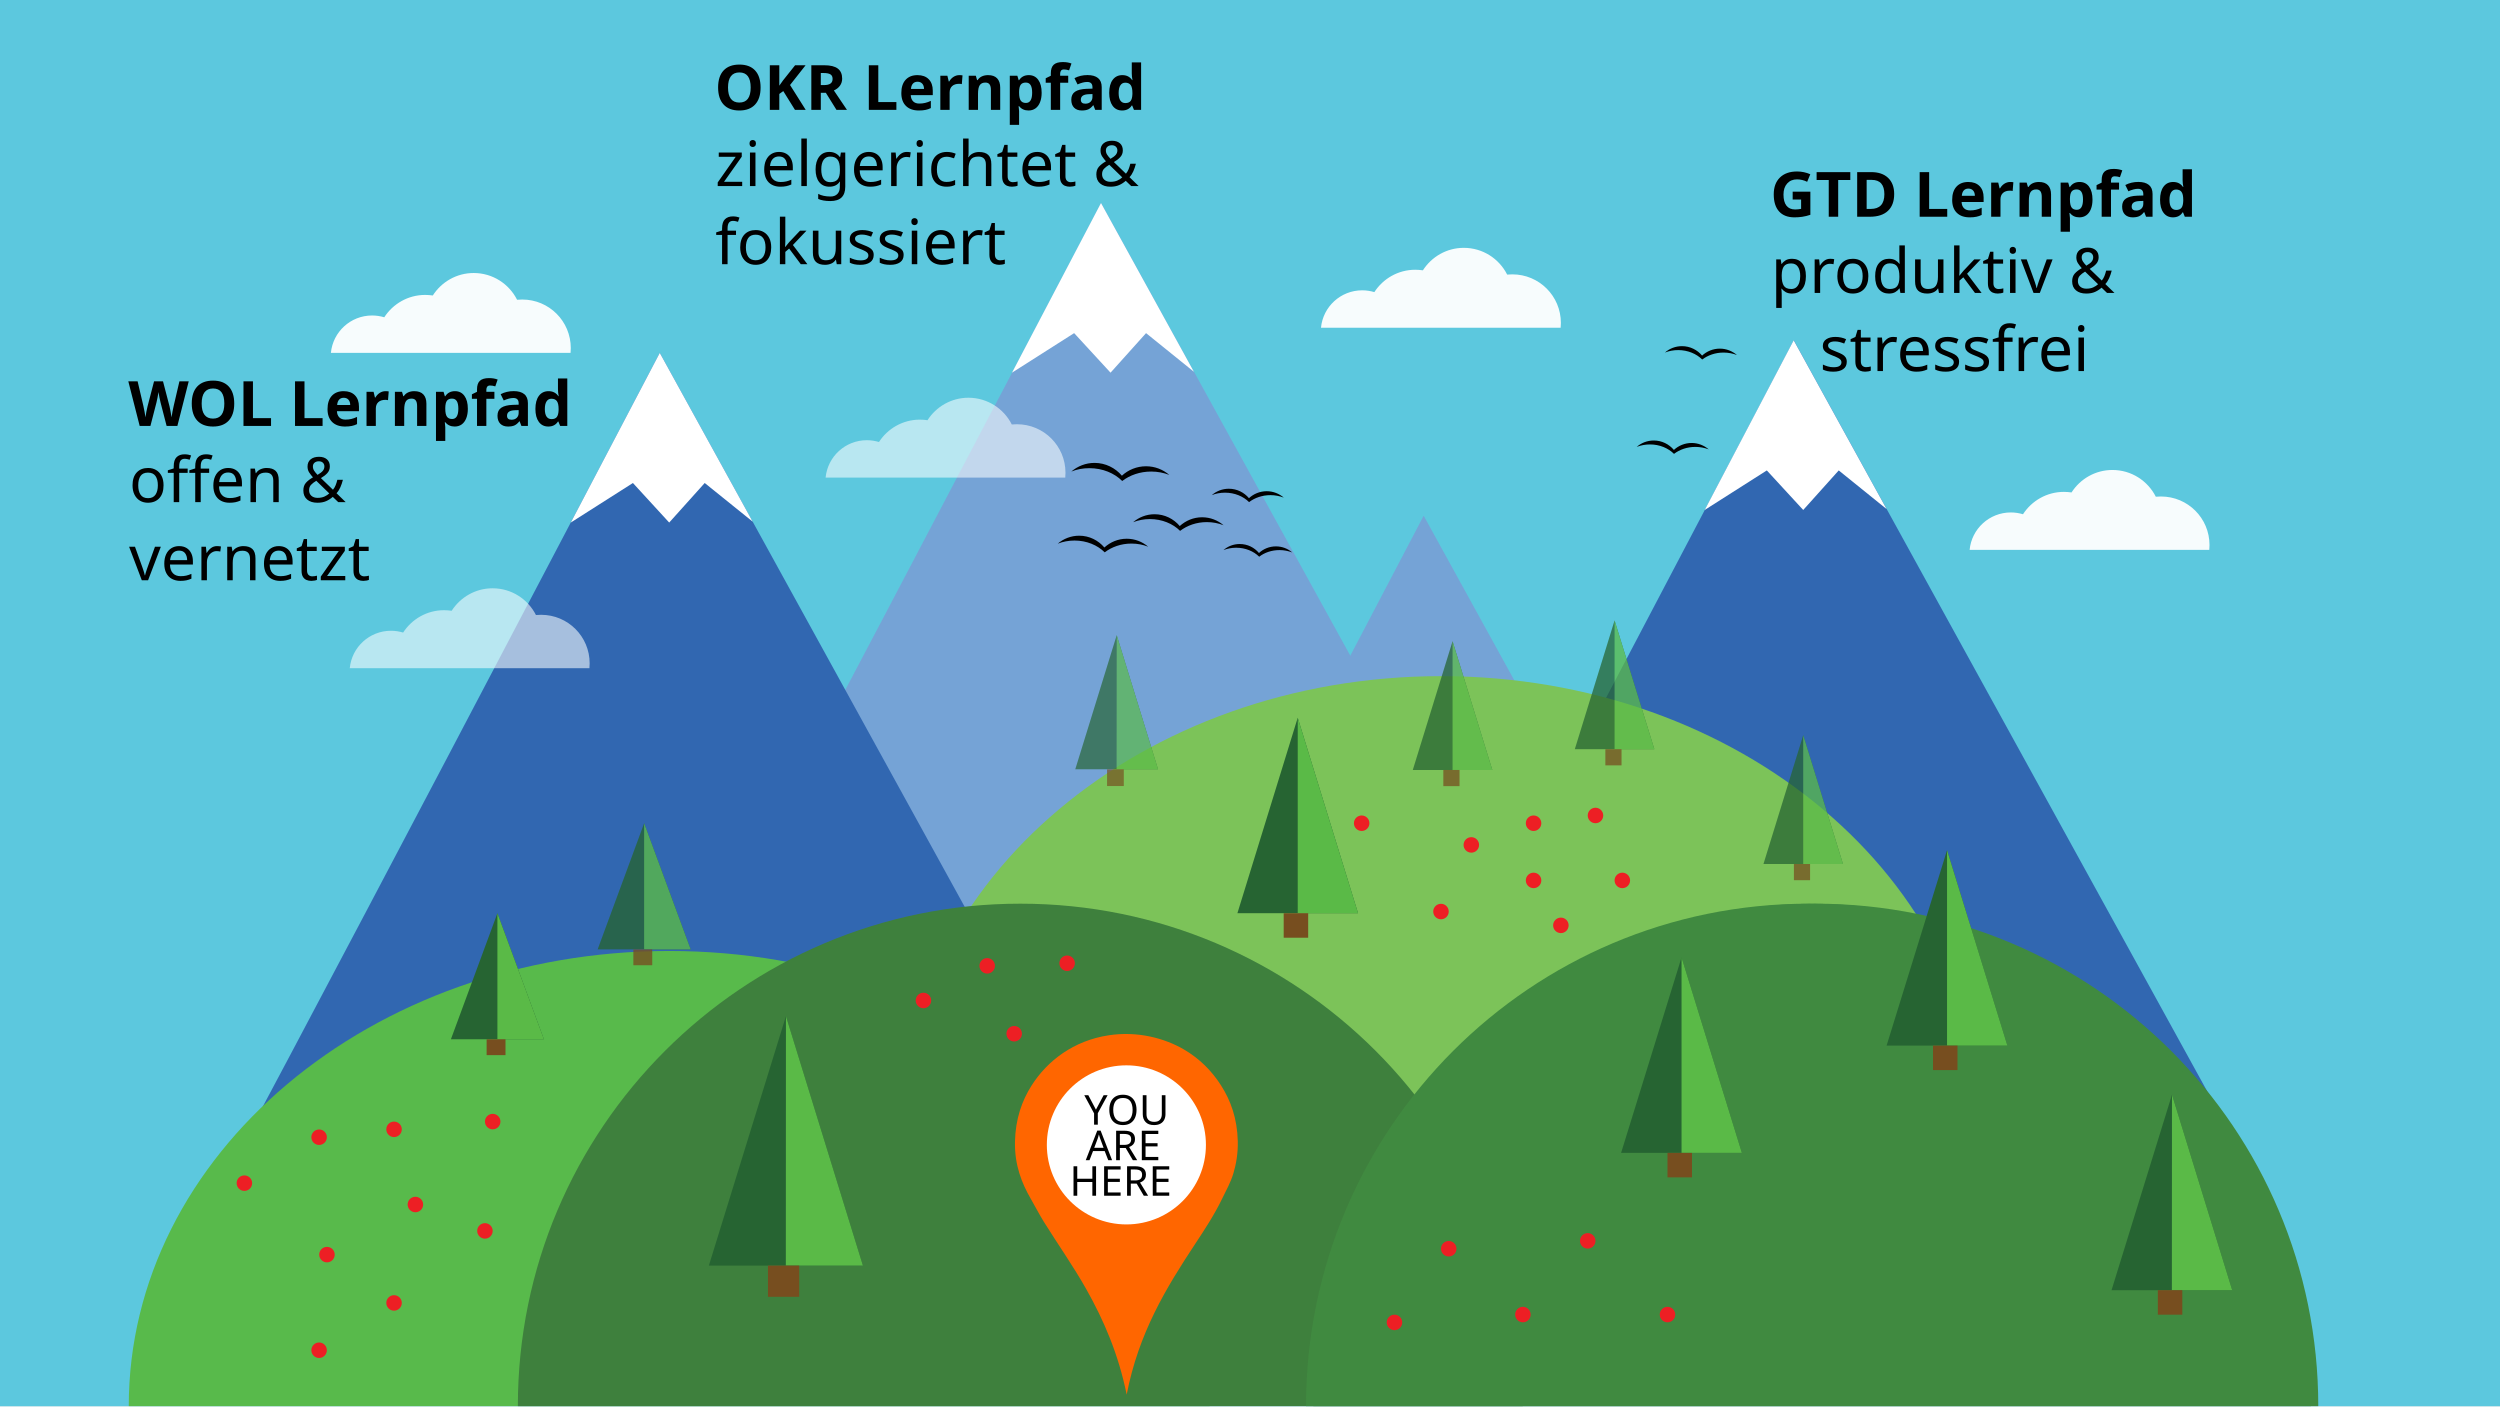
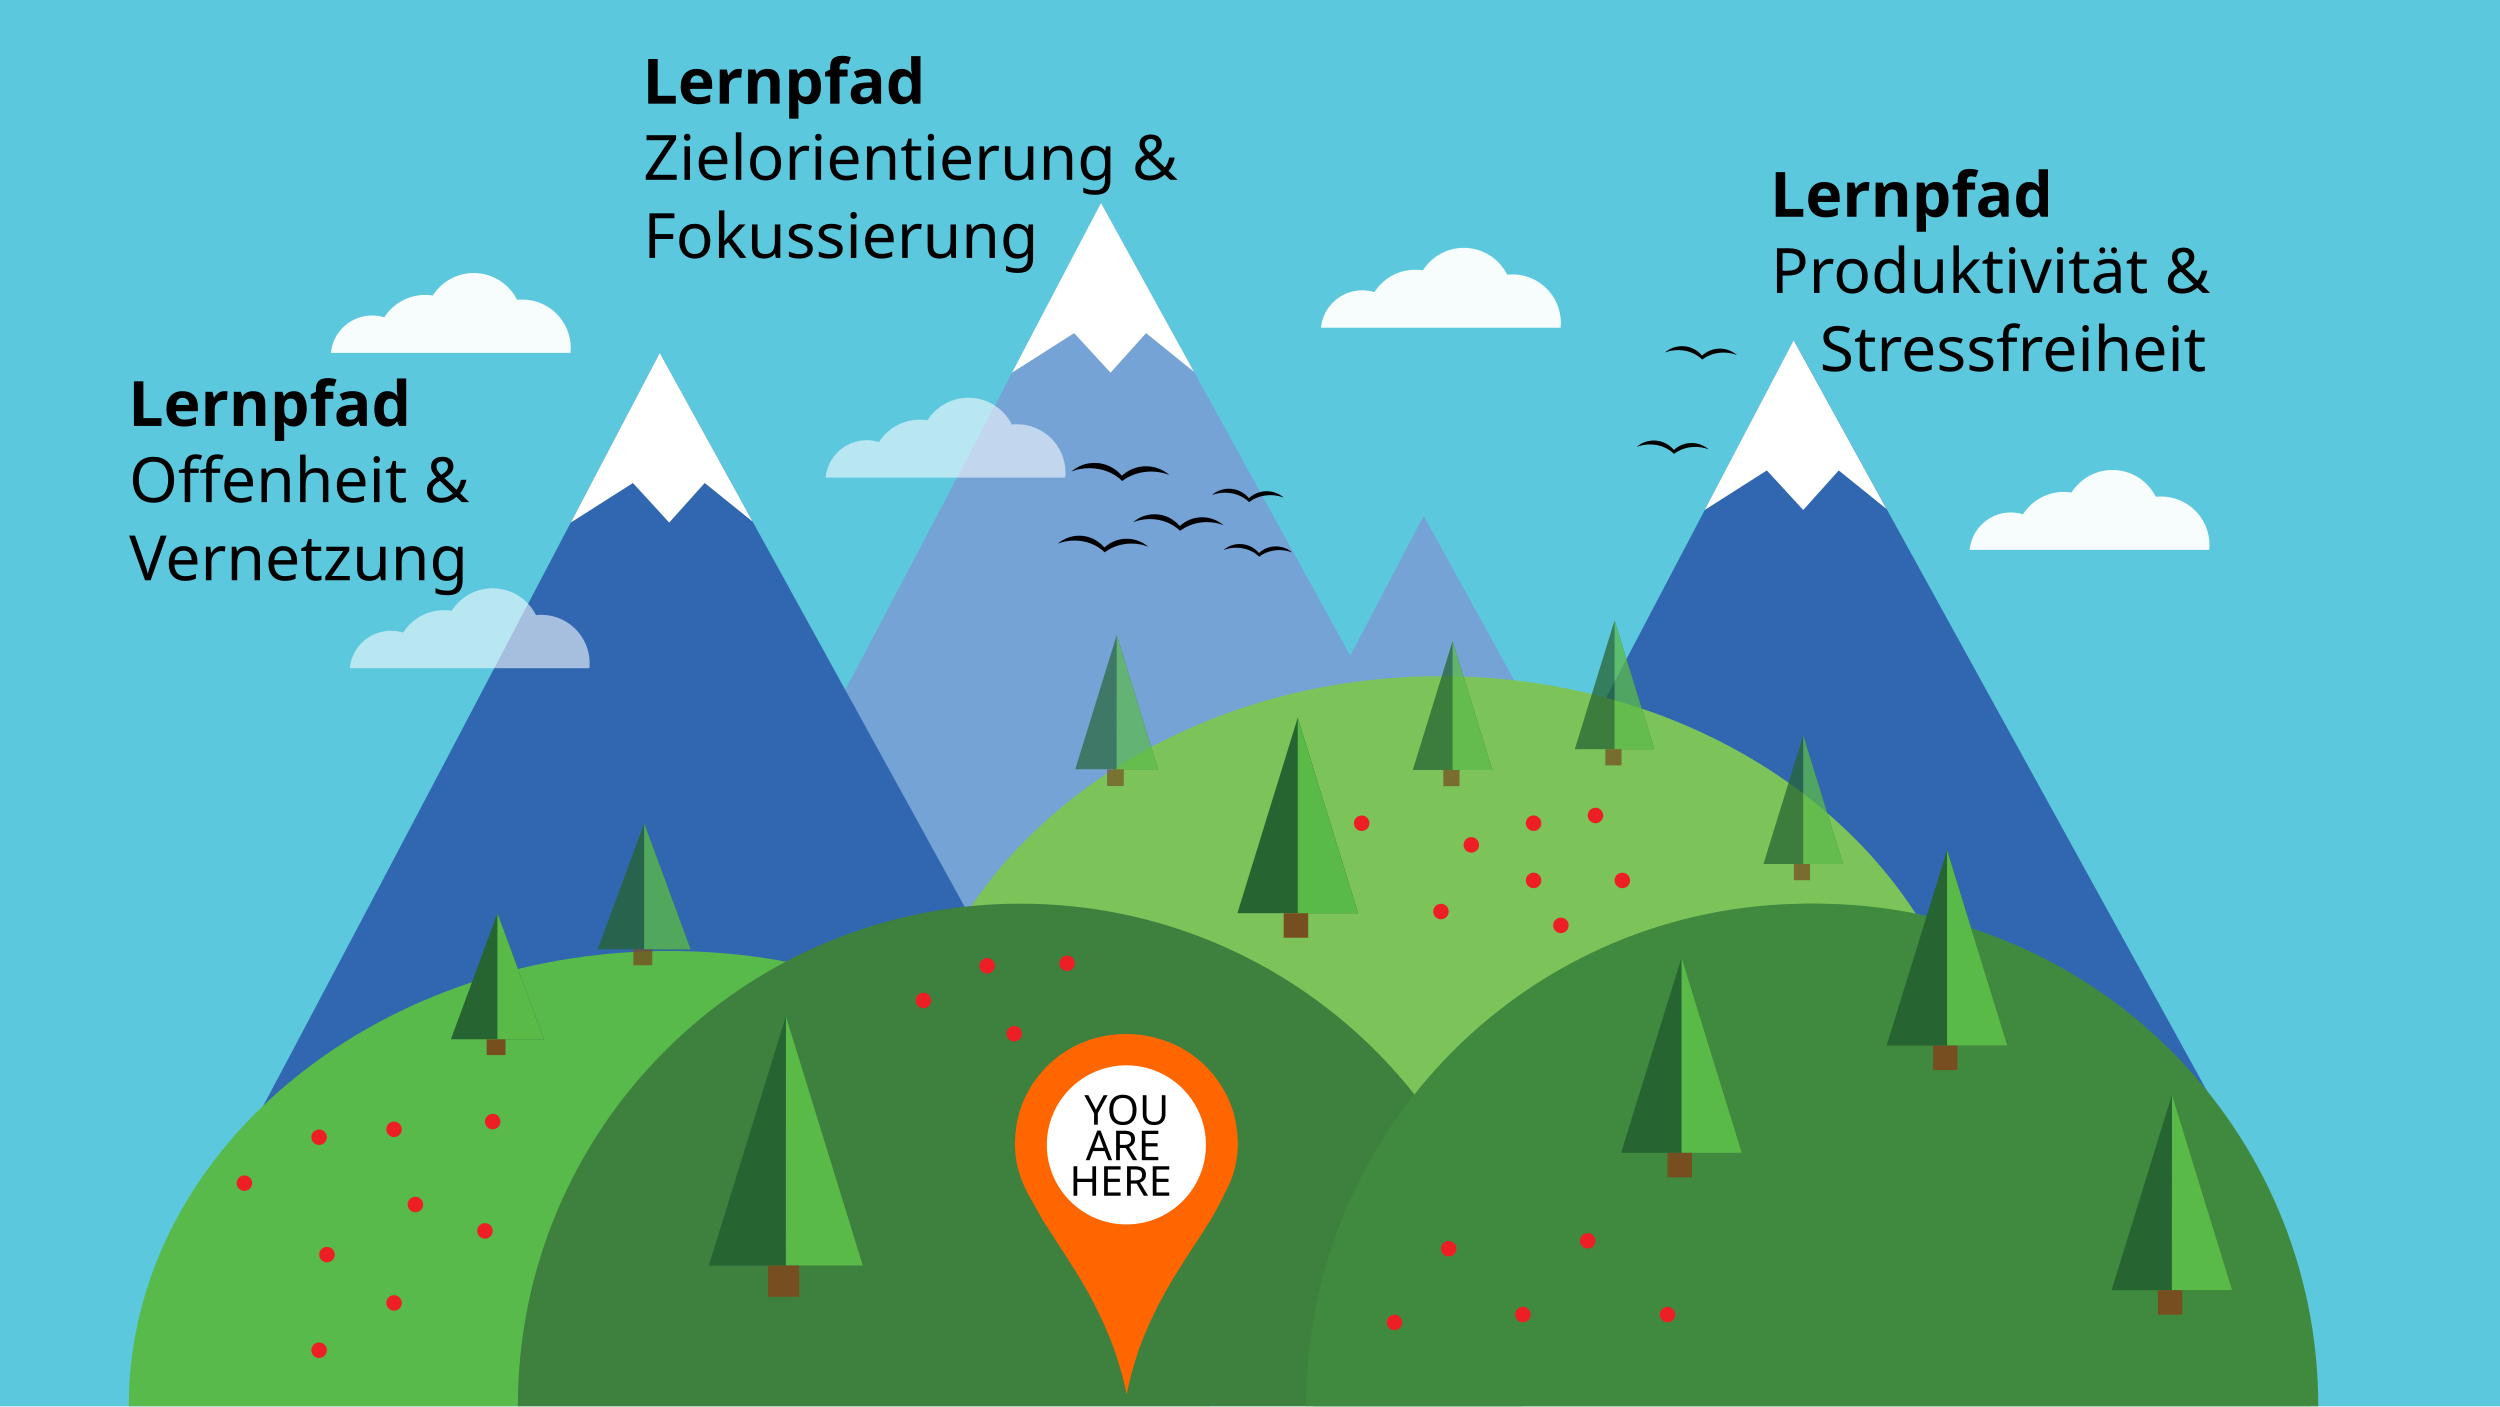
<svg xmlns="http://www.w3.org/2000/svg" enable-background="new 0 0 1920 1080" version="1.1" viewBox="0 0 1600 900" xml:space="preserve" id="svg182" width="1600" height="900">
  <defs id="defs186" />
  <style type="text/css" id="style2">
	.st0{fill:#5CC8DE;}
	.st1{fill:#75A3D6;}
	.st2{fill:#FFFFFF;}
	.st3{fill:#3167B1;}
	.st4{fill:#58BA4B;}
	.st5{fill:#7CC359;}
	.st6{fill:#3E803D;}
	.st7{fill:#408A40;}
	.st8{fill:#F7FCFD;}
	.st9{opacity:0.59;fill:#F7FCFD;}
	.st10{fill:#266432;}
	.st11{fill:#5ABA47;}
	.st12{fill:#774E1F;}
	.st13{opacity:0.79;}
	.st14{opacity:0.68;}
	.st15{opacity:0.74;}
	.st16{fill:#ED1F24;}
</style>
  <rect class="st0" x="-1.1368684e-13" y="0" width="1600" height="900" id="rect4" style="fill:#5cc8de;stroke-width:0.761" />
  <path class="st1" d="M 412.253,683.123 C 436.486,641.991 704.706,129.929 704.706,129.929 L 1009.24,683.123 Z" id="path6" style="fill:#75a3d6;stroke-width:0.719" />
  <path class="st1" d="M 618.775,883.245 C 643.008,842.185 911.156,330.051 911.156,330.051 L 1215.69,883.245 Z" id="path8" style="fill:#75a3d6;stroke-width:0.719" />
  <polygon class="st2" points="840.9,170.5 873.3,205.7 904.9,170.5 947.5,204.9 864.8,54.7 785.6,205.7 " id="polygon10" style="fill:#ffffff" transform="matrix(0.7190877,0,0,0.7190877,82.76699,90.59495)" />
  <path class="st3" d="M 129.795,779.049 C 154.029,737.918 422.248,225.855 422.248,225.855 L 726.782,779.049 Z" id="path12" style="fill:#3167b1;stroke-width:0.719" />
  <polygon class="st2" points="448.2,303.9 480.5,339.1 512.1,303.9 554.8,338.3 472.1,188.1 392.9,339.1 " id="polygon14" style="fill:#ffffff" transform="matrix(0.7190877,0,0,0.7190877,82.76699,90.59495)" />
  <path class="st3" d="M 855.571,770.996 C 879.804,729.864 1148.024,217.802 1148.024,217.802 l 304.534,553.194 z" id="path16" style="fill:#3167b1;stroke-width:0.719" />
  <polygon class="st2" points="1457.4,292.7 1489.8,327.9 1521.4,292.7 1564,327.1 1481.3,176.9 1402.1,327.9 " id="polygon18" style="fill:#ffffff" transform="matrix(0.7190877,0,0,0.7190877,82.76699,90.59495)" />
  <path class="st4" d="m 82.407,899.928 c 0,-160.86 154.82,-291.302 345.881,-291.302 191.062,0 345.881,130.442 345.881,291.302" id="path20" style="fill:#58ba4b;stroke-width:0.719" />
  <path class="st5" d="m 576.349,724.039 c 0,-160.86 154.82,-291.302 345.881,-291.302 191.062,0 345.881,130.443 345.881,291.302" id="path22" style="fill:#7cc359;stroke-width:0.719" />
  <path class="st6" d="m 331.428,899.928 c 0,-177.615 143.961,-321.576 321.576,-321.576 177.615,0 321.576,143.961 321.576,321.576" id="path24" style="fill:#3e803d;stroke-width:0.719" />
  <path class="st7" d="m 840.542,899.928 c 0,-177.615 143.961,-321.576 321.576,-321.576 177.615,0 321.576,143.961 321.576,321.576" id="path26" style="fill:#408a40;stroke-width:0.719" />
  <path class="st7" d="m 835.868,899.928 c 0,-177.615 143.961,-321.576 321.576,-321.576 177.615,0 321.576,143.961 321.576,321.576" id="path28" style="fill:#408a40;stroke-width:0.719" />
  <path class="st8" d="m 365.153,225.855 c 0.072,-1.007 0.144,-2.085 0.144,-3.092 0,-17.186 -13.878,-31.065 -31.065,-31.065 -1.151,0 -2.229,0.072 -3.308,0.144 -5.106,-10.139 -15.604,-17.114 -27.757,-17.114 -11.002,0 -20.638,5.753 -26.175,14.382 -1.582,-0.216 -3.236,-0.36 -4.89,-0.36 -11.002,0 -20.638,5.753 -26.175,14.31 -2.445,-0.719 -5.034,-1.151 -7.766,-1.151 -13.806,0 -25.096,10.499 -26.391,23.946 z" id="path30" style="fill:#f7fcfd;stroke-width:0.719" />
  <path class="st9" d="m 681.767,305.674 c 0.072,-1.007 0.144,-2.085 0.144,-3.092 0,-17.186 -13.878,-31.065 -31.065,-31.065 -1.151,0 -2.229,0.072 -3.308,0.144 -5.106,-10.139 -15.604,-17.114 -27.757,-17.114 -11.002,0 -20.638,5.753 -26.175,14.382 -1.582,-0.216 -3.236,-0.36 -4.89,-0.36 -11.002,0 -20.638,5.753 -26.175,14.31 -2.445,-0.719 -5.034,-1.151 -7.766,-1.151 -13.806,0 -25.096,10.499 -26.391,23.946 z" id="path32" style="opacity:0.59;fill:#f7fcfd;stroke-width:0.719" />
  <path class="st9" d="m 377.233,427.631 c 0.072,-1.007 0.144,-2.085 0.144,-3.092 0,-17.186 -13.878,-31.065 -31.065,-31.065 -1.151,0 -2.229,0.072 -3.308,0.144 -5.106,-10.139 -15.604,-17.114 -27.757,-17.114 -11.002,0 -20.638,5.753 -26.175,14.382 -1.582,-0.216 -3.236,-0.36 -4.89,-0.36 -11.002,0 -20.638,5.753 -26.175,14.31 -2.445,-0.719 -5.034,-1.151 -7.766,-1.151 -13.806,0 -25.096,10.499 -26.391,23.946 z" id="path34" style="opacity:0.59;fill:#f7fcfd;stroke-width:0.719" />
  <path class="st8" d="m 998.813,209.748 c 0.072,-1.007 0.144,-2.085 0.144,-3.092 0,-17.186 -13.878,-31.065 -31.065,-31.065 -1.151,0 -2.229,0.072 -3.308,0.144 -5.106,-10.139 -15.604,-17.114 -27.757,-17.114 -11.002,0 -20.638,5.753 -26.175,14.382 -1.582,-0.216 -3.236,-0.36 -4.89,-0.36 -11.002,0 -20.638,5.753 -26.175,14.31 -2.445,-0.719 -5.034,-1.151 -7.766,-1.151 -13.806,0 -25.096,10.499 -26.391,23.946 z" id="path36" style="fill:#f7fcfd;stroke-width:0.719" />
  <path class="st8" d="m 1413.942,351.911 c 0.072,-1.007 0.144,-2.085 0.144,-3.092 0,-17.186 -13.878,-31.065 -31.064,-31.065 -1.151,0 -2.229,0.072 -3.308,0.144 -5.106,-10.139 -15.604,-17.114 -27.757,-17.114 -11.002,0 -20.638,5.753 -26.175,14.382 -1.582,-0.216 -3.236,-0.36 -4.89,-0.36 -11.002,0 -20.638,5.753 -26.175,14.31 -2.445,-0.719 -5.034,-1.151 -7.766,-1.151 -13.806,0 -25.096,10.499 -26.39,23.946 z" id="path38" style="fill:#f7fcfd;stroke-width:0.719" />
  <polygon class="st10" points="327.6,686.8 369,799 286.2,799 " id="polygon40" style="fill:#266432" transform="matrix(0.7190877,0,0,0.7190877,82.76699,90.59495)" />
  <polygon class="st11" points="327.6,686.8 369,799 327.6,799 " id="polygon42" style="fill:#5aba47" transform="matrix(0.7190877,0,0,0.7190877,82.76699,90.59495)" />
  <rect class="st12" x="311.437" y="665.146" width="12.081" height="10.139" id="rect44" style="fill:#774e1f;stroke-width:0.719" />
  <g class="st13" id="g52" style="opacity:0.79" transform="matrix(0.7190877,0,0,0.7190877,82.76699,90.59495)">
    <polygon class="st10" points="458.2,606.7 499.6,719 416.8,719 " id="polygon46" style="fill:#266432" />
    <polygon class="st11" points="458.2,606.7 499.6,719 458.2,719 " id="polygon48" style="fill:#5aba47" />
    <rect class="st12" x="448.6" y="719" width="16.8" height="14.1" id="rect50" style="fill:#774e1f" />
  </g>
  <polygon class="st10" points="584.4,778.4 652.9,1000.4 515.8,1000.4 " id="polygon54" style="fill:#266432" transform="matrix(0.7190877,0,0,0.7190877,82.76699,90.59495)" />
  <polygon class="st11" points="584.4,778.4 652.9,1000.4 584.3,1000.4 " id="polygon56" style="fill:#5aba47" transform="matrix(0.7190877,0,0,0.7190877,82.76699,90.59495)" />
  <rect class="st12" x="491.496" y="809.97" width="19.991" height="19.991" id="rect58" style="fill:#774e1f;stroke-width:0.719" />
  <polygon class="st10" points="1039.9,512.8 1093.6,686.8 986.2,686.8 " id="polygon60" style="fill:#266432" transform="matrix(0.7190877,0,0,0.7190877,82.76699,90.59495)" />
  <polygon class="st11" points="1039.9,512.8 1093.6,686.8 1039.9,686.8 " id="polygon62" style="fill:#5aba47" transform="matrix(0.7190877,0,0,0.7190877,82.76699,90.59495)" />
  <rect class="st12" x="821.558" y="584.464" width="15.676" height="15.676" id="rect64" style="fill:#774e1f;stroke-width:0.719" />
  <g class="st14" id="g72" style="opacity:0.68" transform="matrix(0.7190877,0,0,0.7190877,82.76699,90.59495)">
    <polygon class="st10" points="878.8,439.3 915.6,558.7 841.9,558.7 " id="polygon66" style="fill:#266432" />
    <polygon class="st11" points="878.8,439.3 915.6,558.7 878.7,558.7 " id="polygon68" style="fill:#5aba47" />
    <rect class="st12" x="870.2" y="558.7" width="14.9" height="14.9" id="rect70" style="fill:#774e1f" />
  </g>
  <g class="st15" id="g80" style="opacity:0.74" transform="matrix(0.7190877,0,0,0.7190877,82.76699,90.59495)">
    <polygon class="st10" points="1177.7,444.7 1213.1,559.3 1142.3,559.3 " id="polygon74" style="fill:#266432" />
    <polygon class="st11" points="1177.7,444.7 1213.1,559.3 1177.7,559.3 " id="polygon76" style="fill:#5aba47" />
    <rect class="st12" x="1169.5" y="559.3" width="14.4" height="14.4" id="rect78" style="fill:#774e1f" />
  </g>
  <g class="st15" id="g88" style="opacity:0.74" transform="matrix(0.7190877,0,0,0.7190877,82.76699,90.59495)">
    <polygon class="st10" points="1321.9,426.2 1357.3,540.8 1286.5,540.8 " id="polygon82" style="fill:#266432" />
    <polygon class="st11" points="1321.9,426.2 1357.3,540.8 1321.9,540.8 " id="polygon84" style="fill:#5aba47" />
    <rect class="st12" x="1313.7" y="540.8" width="14.4" height="14.4" id="rect86" style="fill:#774e1f" />
  </g>
  <g class="st15" id="g96" style="opacity:0.74" transform="matrix(0.7190877,0,0,0.7190877,82.76699,90.59495)">
    <polygon class="st10" points="1489.8,528.3 1525.2,643 1454.4,643 " id="polygon90" style="fill:#266432" />
    <polygon class="st11" points="1489.8,528.3 1525.2,643 1489.8,643 " id="polygon92" style="fill:#5aba47" />
    <rect class="st12" x="1481.5" y="643" width="14.4" height="14.4" id="rect94" style="fill:#774e1f" />
  </g>
  <polygon class="st10" points="1381.5,726.1 1435.2,900.1 1327.7,900.1 " id="polygon98" style="fill:#266432" transform="matrix(0.7190877,0,0,0.7190877,82.76699,90.59495)" />
  <polygon class="st11" points="1381.5,726.1 1435.2,900.1 1381.5,900.1 " id="polygon100" style="fill:#5aba47" transform="matrix(0.7190877,0,0,0.7190877,82.76699,90.59495)" />
  <rect class="st12" x="1067.198" y="737.846" width="15.676" height="15.676" id="rect102" style="fill:#774e1f;stroke-width:0.719" />
  <polygon class="st10" points="1617.8,630.7 1671.5,804.6 1564,804.6 " id="polygon104" style="fill:#266432" transform="matrix(0.7190877,0,0,0.7190877,82.76699,90.59495)" />
  <polygon class="st11" points="1617.8,630.7 1671.5,804.6 1617.8,804.6 " id="polygon106" style="fill:#5aba47" transform="matrix(0.7190877,0,0,0.7190877,82.76699,90.59495)" />
  <rect class="st12" x="1237.119" y="669.173" width="15.676" height="15.676" id="rect108" style="fill:#774e1f;stroke-width:0.719" />
  <polygon class="st10" points="1818,848.3 1871.6,1022.3 1764.2,1022.3 " id="polygon110" style="fill:#266432" transform="matrix(0.7190877,0,0,0.7190877,82.76699,90.59495)" />
  <polygon class="st11" points="1818,848.3 1871.6,1022.3 1817.9,1022.3 " id="polygon112" style="fill:#5aba47" transform="matrix(0.7190877,0,0,0.7190877,82.76699,90.59495)" />
  <rect class="st12" x="1381.008" y="825.718" width="15.676" height="15.676" id="rect114" style="fill:#774e1f;stroke-width:0.719" />
  <circle class="st16" cx="1021.105" cy="521.904" r="4.962" id="circle116" style="fill:#ed1f24;stroke-width:0.719" />
  <circle class="st16" cx="981.483" cy="526.865" r="4.962" id="circle118" style="fill:#ed1f24;stroke-width:0.719" />
  <circle class="st16" cx="941.645" cy="540.744" r="4.962" id="circle120" style="fill:#ed1f24;stroke-width:0.719" />
  <circle class="st16" cx="1038.291" cy="563.467" r="4.962" id="circle122" style="fill:#ed1f24;stroke-width:0.719" />
  <circle class="st16" cx="922.23" cy="583.386" r="4.962" id="circle124" style="fill:#ed1f24;stroke-width:0.719" />
  <circle class="st16" cx="156.407" cy="757.221" r="4.962" id="circle126" style="fill:#ed1f24;stroke-width:0.719" />
  <circle class="st16" cx="204.226" cy="727.811" r="4.962" id="circle128" style="fill:#ed1f24;stroke-width:0.719" />
  <circle class="st16" cx="682.965" cy="616.479" r="4.962" id="circle130" style="fill:#ed1f24;stroke-width:0.719" />
  <circle class="st16" cx="252.19" cy="833.876" r="4.962" id="circle132" style="fill:#ed1f24;stroke-width:0.719" />
  <circle class="st16" cx="204.226" cy="864.15" r="4.962" id="circle134" style="fill:#ed1f24;stroke-width:0.719" />
  <circle class="st16" cx="649.08" cy="661.59" r="4.962" id="circle136" style="fill:#ed1f24;stroke-width:0.719" />
  <circle class="st16" cx="631.807" cy="618.132" r="4.962" id="circle138" style="fill:#ed1f24;stroke-width:0.719" />
  <circle class="st16" cx="591.001" cy="640.313" r="4.962" id="circle140" style="fill:#ed1f24;stroke-width:0.719" />
  <circle class="st16" cx="315.325" cy="717.815" r="4.962" id="circle142" style="fill:#ed1f24;stroke-width:0.719" />
  <circle class="st16" cx="252.19" cy="722.777" r="4.962" id="circle144" style="fill:#ed1f24;stroke-width:0.719" />
  <circle class="st16" cx="974.651" cy="841.323" r="4.962" id="circle146" style="fill:#ed1f24;stroke-width:0.719" />
  <circle class="st16" cx="1067.198" cy="841.323" r="4.962" id="circle148" style="fill:#ed1f24;stroke-width:0.719" />
  <circle class="st16" cx="892.46" cy="846.356" r="4.962" id="circle150" style="fill:#ed1f24;stroke-width:0.719" />
  <circle class="st16" cx="927.192" cy="799.184" r="4.962" id="circle152" style="fill:#ed1f24;stroke-width:0.719" />
  <circle class="st16" cx="1016.143" cy="794.15" r="4.962" id="circle154" style="fill:#ed1f24;stroke-width:0.719" />
  <circle class="st16" cx="265.852" cy="770.884" r="4.962" id="circle156" style="fill:#ed1f24;stroke-width:0.719" />
  <circle class="st16" cx="310.364" cy="787.782" r="4.962" id="circle158" style="fill:#ed1f24;stroke-width:0.719" />
  <circle class="st16" cx="209.26" cy="802.955" r="4.962" id="circle160" style="fill:#ed1f24;stroke-width:0.719" />
  <circle class="st16" cx="871.462" cy="526.865" r="4.962" id="circle162" style="fill:#ed1f24;stroke-width:0.719" />
  <circle class="st16" cx="998.957" cy="592.23" r="4.962" id="circle164" style="fill:#ed1f24;stroke-width:0.719" />
  <circle class="st16" cx="981.483" cy="563.467" r="4.962" id="circle166" style="fill:#ed1f24;stroke-width:0.719" />
  <path d="m 735.914,332.208 c 7.766,0 14.741,2.948 19.343,7.55 4.53,-3.452 10.499,-5.609 17.114,-5.609 3.811,0 7.479,0.719 10.714,2.013 -3.667,-3.164 -8.485,-5.106 -13.735,-5.106 -5.537,0 -10.499,2.157 -14.31,5.609 -3.883,-4.602 -9.636,-7.55 -16.108,-7.55 -5.249,0 -10.067,1.942 -13.735,5.106 3.308,-1.294 6.903,-2.013 10.714,-2.013 z" id="path168" style="stroke-width:0.719" />
  <path d="m 687.664,345.943 c 7.766,0 14.741,2.948 19.343,7.55 4.53,-3.452 10.499,-5.609 17.114,-5.609 3.811,0 7.479,0.719 10.714,2.013 -3.667,-3.164 -8.485,-5.106 -13.735,-5.106 -5.537,0 -10.499,2.157 -14.31,5.609 -3.883,-4.602 -9.636,-7.55 -16.108,-7.55 -5.249,0 -10.067,1.942 -13.735,5.106 3.308,-1.294 6.903,-2.013 10.714,-2.013 z" id="path170" style="stroke-width:0.719" />
  <path d="m 784.021,315.31 c 6.184,0 11.721,2.373 15.388,6.04 3.595,-2.733 8.341,-4.458 13.663,-4.458 3.02,0 5.968,0.575 8.557,1.582 -2.948,-2.517 -6.759,-4.099 -10.93,-4.099 -4.386,0 -8.413,1.726 -11.362,4.458 -3.092,-3.667 -7.694,-6.04 -12.872,-6.04 -4.171,0 -7.982,1.51 -10.93,4.099 2.517,-1.007 5.393,-1.582 8.485,-1.582 z" id="path172" style="stroke-width:0.719" />
  <path d="m 1055.971,284.437 c 6.184,0 11.721,2.373 15.389,6.04 3.595,-2.733 8.341,-4.458 13.663,-4.458 3.02,0 5.968,0.575 8.557,1.582 -2.948,-2.517 -6.759,-4.099 -10.93,-4.099 -4.386,0 -8.413,1.726 -11.362,4.458 -3.092,-3.667 -7.694,-6.04 -12.872,-6.04 -4.171,0 -7.982,1.51 -10.93,4.099 2.589,-1.007 5.465,-1.582 8.485,-1.582 z" id="path174" style="stroke-width:0.719" />
  <path d="m 1074.028,224.058 c 6.184,0 11.721,2.373 15.389,6.04 3.595,-2.733 8.341,-4.458 13.663,-4.458 3.02,0 5.968,0.575 8.557,1.582 -2.948,-2.517 -6.759,-4.099 -10.93,-4.099 -4.386,0 -8.413,1.726 -11.361,4.458 -3.092,-3.667 -7.694,-6.04 -12.872,-6.04 -4.171,0 -7.982,1.51 -10.93,4.099 2.517,-1.007 5.393,-1.582 8.485,-1.582 z" id="path176" style="stroke-width:0.719" />
  <path d="m 791.14,350.545 c 5.897,0 11.218,2.229 14.741,5.753 3.452,-2.661 7.982,-4.243 13.015,-4.243 2.876,0 5.681,0.575 8.126,1.51 -2.804,-2.445 -6.472,-3.883 -10.427,-3.883 -4.171,0 -7.982,1.582 -10.858,4.243 -2.948,-3.524 -7.335,-5.753 -12.296,-5.753 -4.027,0 -7.622,1.438 -10.427,3.883 2.445,-0.935 5.177,-1.51 8.126,-1.51 z" id="path178" style="stroke-width:0.719" />
  <path d="m 697.227,299.634 c 8.413,0 15.964,3.164 20.997,8.198 4.89,-3.739 11.362,-6.04 18.552,-6.04 4.171,0 8.054,0.791 11.577,2.157 -4.027,-3.452 -9.204,-5.537 -14.885,-5.537 -5.968,0 -11.434,2.301 -15.46,6.04 -4.171,-4.962 -10.499,-8.198 -17.474,-8.198 -5.681,0 -10.858,2.085 -14.885,5.537 3.524,-1.438 7.479,-2.157 11.577,-2.157 z" id="path180" style="stroke-width:0.719" />
-   <g id="g1239" transform="translate(-115.9655,-3.771236)">
+   <g id="g1239" transform="translate(-161.9655,-7.771236)">
    <text id="text1177" y="74.099" x="573.228" style="font-style:normal;font-variant:normal;font-weight:bold;font-stretch:normal;font-size:40px;line-height:1.25;font-family:'Open Sans';-inkscape-font-specification:'Open Sans, Bold';font-variant-ligatures:normal;font-variant-caps:normal;font-variant-numeric:normal;font-feature-settings:normal;text-align:start;letter-spacing:0px;word-spacing:0px;writing-mode:lr-tb;text-anchor:start;fill:#000000;fill-opacity:1;stroke:none" xml:space="preserve">
-       <tspan id="tspan1179" y="74.099" x="573.228">OKR Lernpfad</tspan>
+       <tspan id="tspan1179" y="74.099" x="573.228">Lernpfad</tspan>
    </text>
    <text id="text1177-0" y="122.852" x="573.736" style="font-style:normal;font-weight:normal;font-size:40px;line-height:1.25;font-family:sans-serif;letter-spacing:0px;word-spacing:0px;fill:#000000;fill-opacity:1;stroke:none" xml:space="preserve">
-       <tspan id="tspan1179-5" y="122.852" x="573.736">zielgerichtet &amp;</tspan>
-       <tspan id="tspan1201" y="172.852" x="573.736">fokussiert</tspan>
+       <tspan id="tspan1179-5" y="122.852" x="573.736">Zielorientierung &amp;</tspan>
+       <tspan id="tspan1201" y="172.852" x="573.736">Fokussierung</tspan>
    </text>
  </g>
  <g id="g1246" transform="translate(-39.59798,61.28259)">
    <text id="text1177-4" y="77.435" x="1172.463" style="font-style:normal;font-variant:normal;font-weight:bold;font-stretch:normal;font-size:40px;line-height:1.25;font-family:'Open Sans';-inkscape-font-specification:'Open Sans, Bold';font-variant-ligatures:normal;font-variant-caps:normal;font-variant-numeric:normal;font-feature-settings:normal;text-align:start;letter-spacing:0px;word-spacing:0px;writing-mode:lr-tb;text-anchor:start;fill:#000000;fill-opacity:1;stroke:none" xml:space="preserve">
-       <tspan id="tspan1179-6" y="77.435" x="1172.463">GTD Lernpfad</tspan>
+       <tspan id="tspan1179-6" y="77.435" x="1172.463">Lernpfad</tspan>
    </text>
    <text id="text1177-0-8" y="126.188" x="1172.971" style="font-style:normal;font-weight:normal;font-size:40px;line-height:1.25;font-family:sans-serif;letter-spacing:0px;word-spacing:0px;fill:#000000;fill-opacity:1;stroke:none" xml:space="preserve">
-       <tspan id="tspan1179-5-2" y="126.188" x="1172.971">produktiv &amp;</tspan>
-       <tspan id="tspan1201-0" y="176.188" x="1172.971">   stressfrei</tspan>
+       <tspan id="tspan1179-5-2" y="126.188" x="1172.971">Produktivität &amp;</tspan>
+       <tspan id="tspan1201-0" y="176.188" x="1172.971">   Stressfreiheit</tspan>
    </text>
  </g>
  <g id="g1239-4" transform="translate(-491.113,198.4976)">
    <g id="g1283">
      <text xml:space="preserve" style="font-style:normal;font-variant:normal;font-weight:bold;font-stretch:normal;font-size:40px;line-height:1.25;font-family:'Open Sans';-inkscape-font-specification:'Open Sans, Bold';font-variant-ligatures:normal;font-variant-caps:normal;font-variant-numeric:normal;font-feature-settings:normal;text-align:start;letter-spacing:0px;word-spacing:0px;writing-mode:lr-tb;text-anchor:start;fill:#000000;fill-opacity:1;stroke:none" x="573.228" y="74.099" id="text1177-3">
-         <tspan x="573.228" y="74.099" id="tspan1179-3">WOL Lernpfad</tspan>
+         <tspan x="573.228" y="74.099" id="tspan1179-3">Lernpfad</tspan>
      </text>
      <text xml:space="preserve" style="font-style:normal;font-weight:normal;font-size:40px;line-height:1.25;font-family:sans-serif;letter-spacing:0px;word-spacing:0px;fill:#000000;fill-opacity:1;stroke:none" x="573.736" y="122.852" id="text1177-0-0">
-         <tspan x="573.736" y="122.852" id="tspan1179-5-0">offen &amp;</tspan>
-         <tspan x="573.736" y="172.852" id="tspan1201-6">vernetzt</tspan>
+         <tspan x="573.736" y="122.852" id="tspan1179-5-0">Offenheit &amp;</tspan>
+         <tspan x="573.736" y="172.852" id="tspan1201-6">Vernetzung</tspan>
      </text>
    </g>
  </g>
  <g id="g1406" transform="matrix(1.145607,0,0,1.145607,-94.58168,-129.9602)">
    <path id="path1326" stroke-miterlimit="10" d="m 711.986,892.544 c -4.612,-22.638 -12.743,-41.478 -22.591,-58.938 -7.305,-12.951 -15.767,-24.906 -23.597,-37.466 -2.614,-4.193 -4.87,-8.622 -7.381,-12.973 -5.022,-8.7 -9.094,-18.789 -8.835,-31.873 0.253,-12.785 3.95,-23.04 9.283,-31.426 8.77,-13.792 23.459,-25.1 43.169,-28.071 16.116,-2.43 31.225,1.675 41.939,7.94 8.755,5.12 15.536,11.959 20.69,20.019 5.379,8.412 9.084,18.351 9.394,31.314 0.159,6.642 -0.928,12.792 -2.46,17.894 -1.55,5.164 -4.043,9.481 -6.262,14.091 -4.331,9.001 -9.761,17.247 -15.21,25.498 -16.231,24.579 -31.465,49.644 -38.137,83.99 z" style="fill:#ff6600;fill-rule:evenodd;stroke-width:4.402;stroke-miterlimit:10;fill-opacity:1" />
    <circle id="circle1328" r="44.437" cy="753.038" cx="711.821" style="fill:#ffffff;fill-rule:evenodd;stroke-width:0.242" />
    <g transform="matrix(0.5766711,0,0,0.5766711,290.2419,314.4253)" id="g1395">
      <text xml:space="preserve" style="font-style:normal;font-weight:normal;font-size:40px;line-height:1.25;font-family:sans-serif;letter-spacing:0px;word-spacing:0px;fill:#000000;fill-opacity:1;stroke:none" x="690.245" y="741" id="text1347">
        <tspan x="690.245" y="741" id="tspan1349">YOU</tspan>
      </text>
      <text xml:space="preserve" style="font-style:normal;font-weight:normal;font-size:40px;line-height:1.25;font-family:sans-serif;letter-spacing:0px;word-spacing:0px;fill:#000000;fill-opacity:1;stroke:none" x="691.691" y="775.437" id="text1347-8">
        <tspan x="691.691" y="775.437" id="tspan1349-3">ARE</tspan>
      </text>
      <text xml:space="preserve" style="font-style:normal;font-weight:normal;font-size:40px;line-height:1.25;font-family:sans-serif;letter-spacing:0px;word-spacing:0px;fill:#000000;fill-opacity:1;stroke:none" x="675.968" y="809.874" id="text1347-8-3">
        <tspan x="675.968" y="809.874" id="tspan1349-3-0">HERE</tspan>
      </text>
    </g>
  </g>
</svg>
